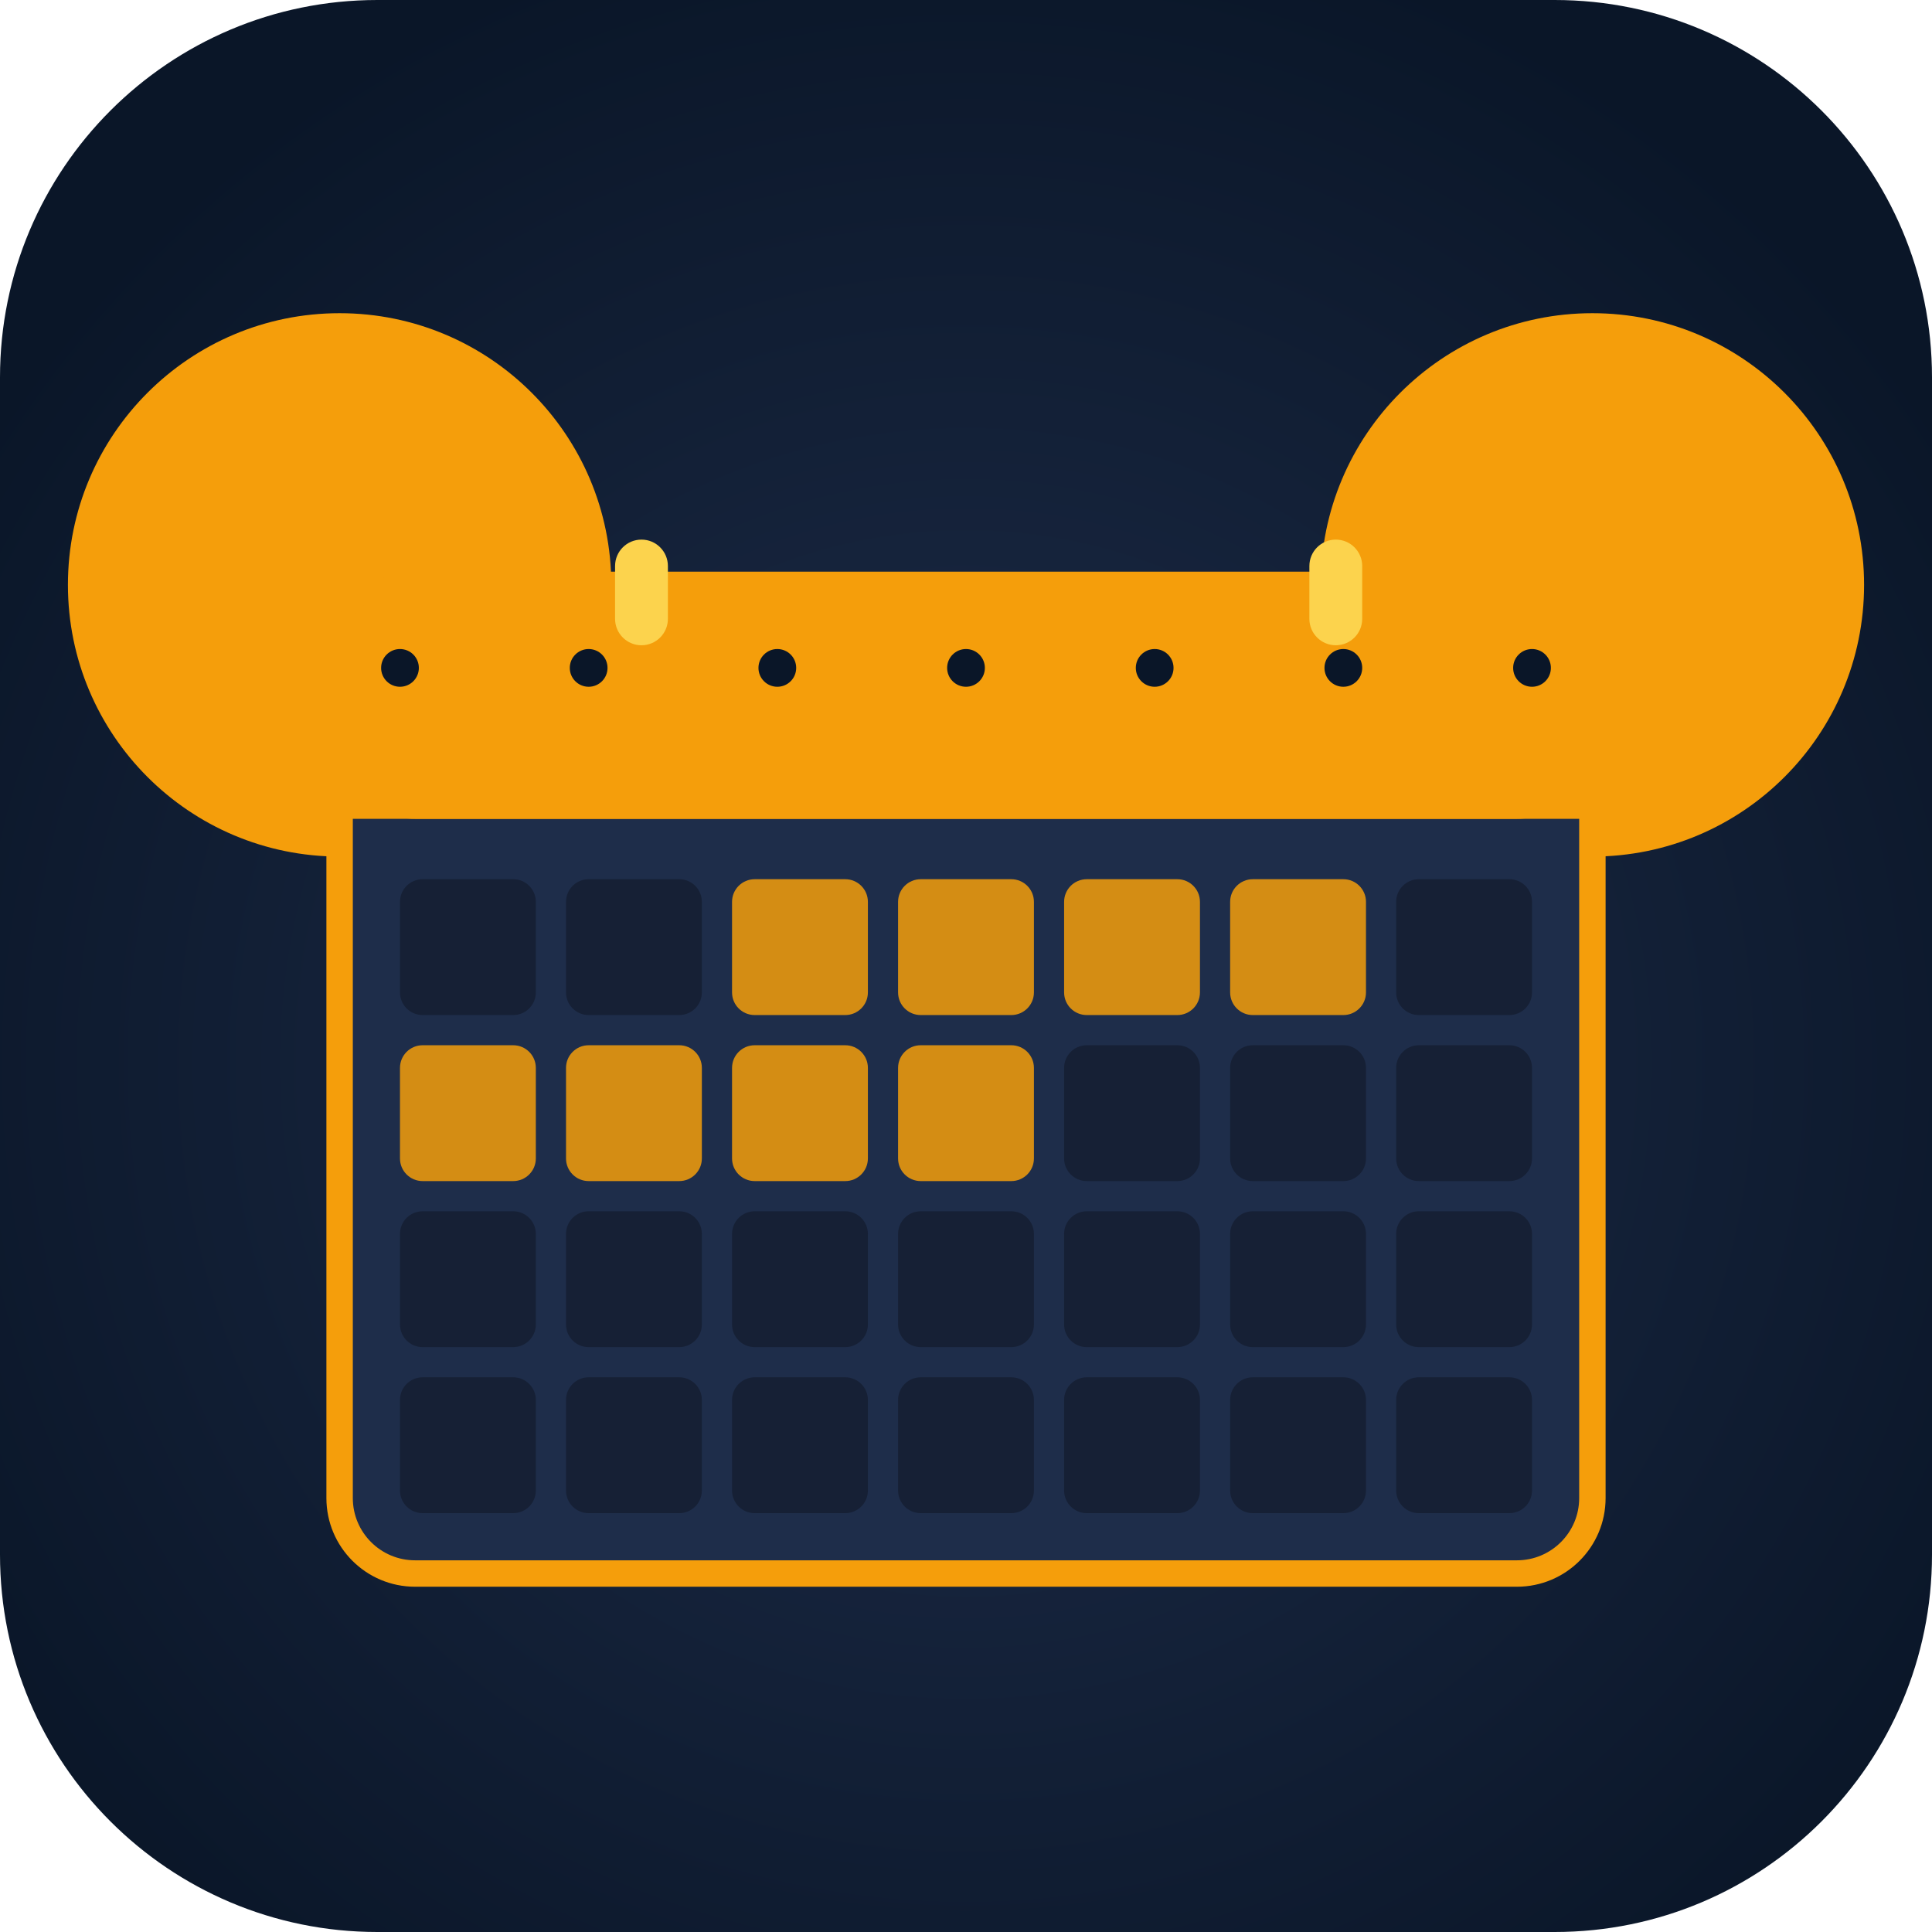
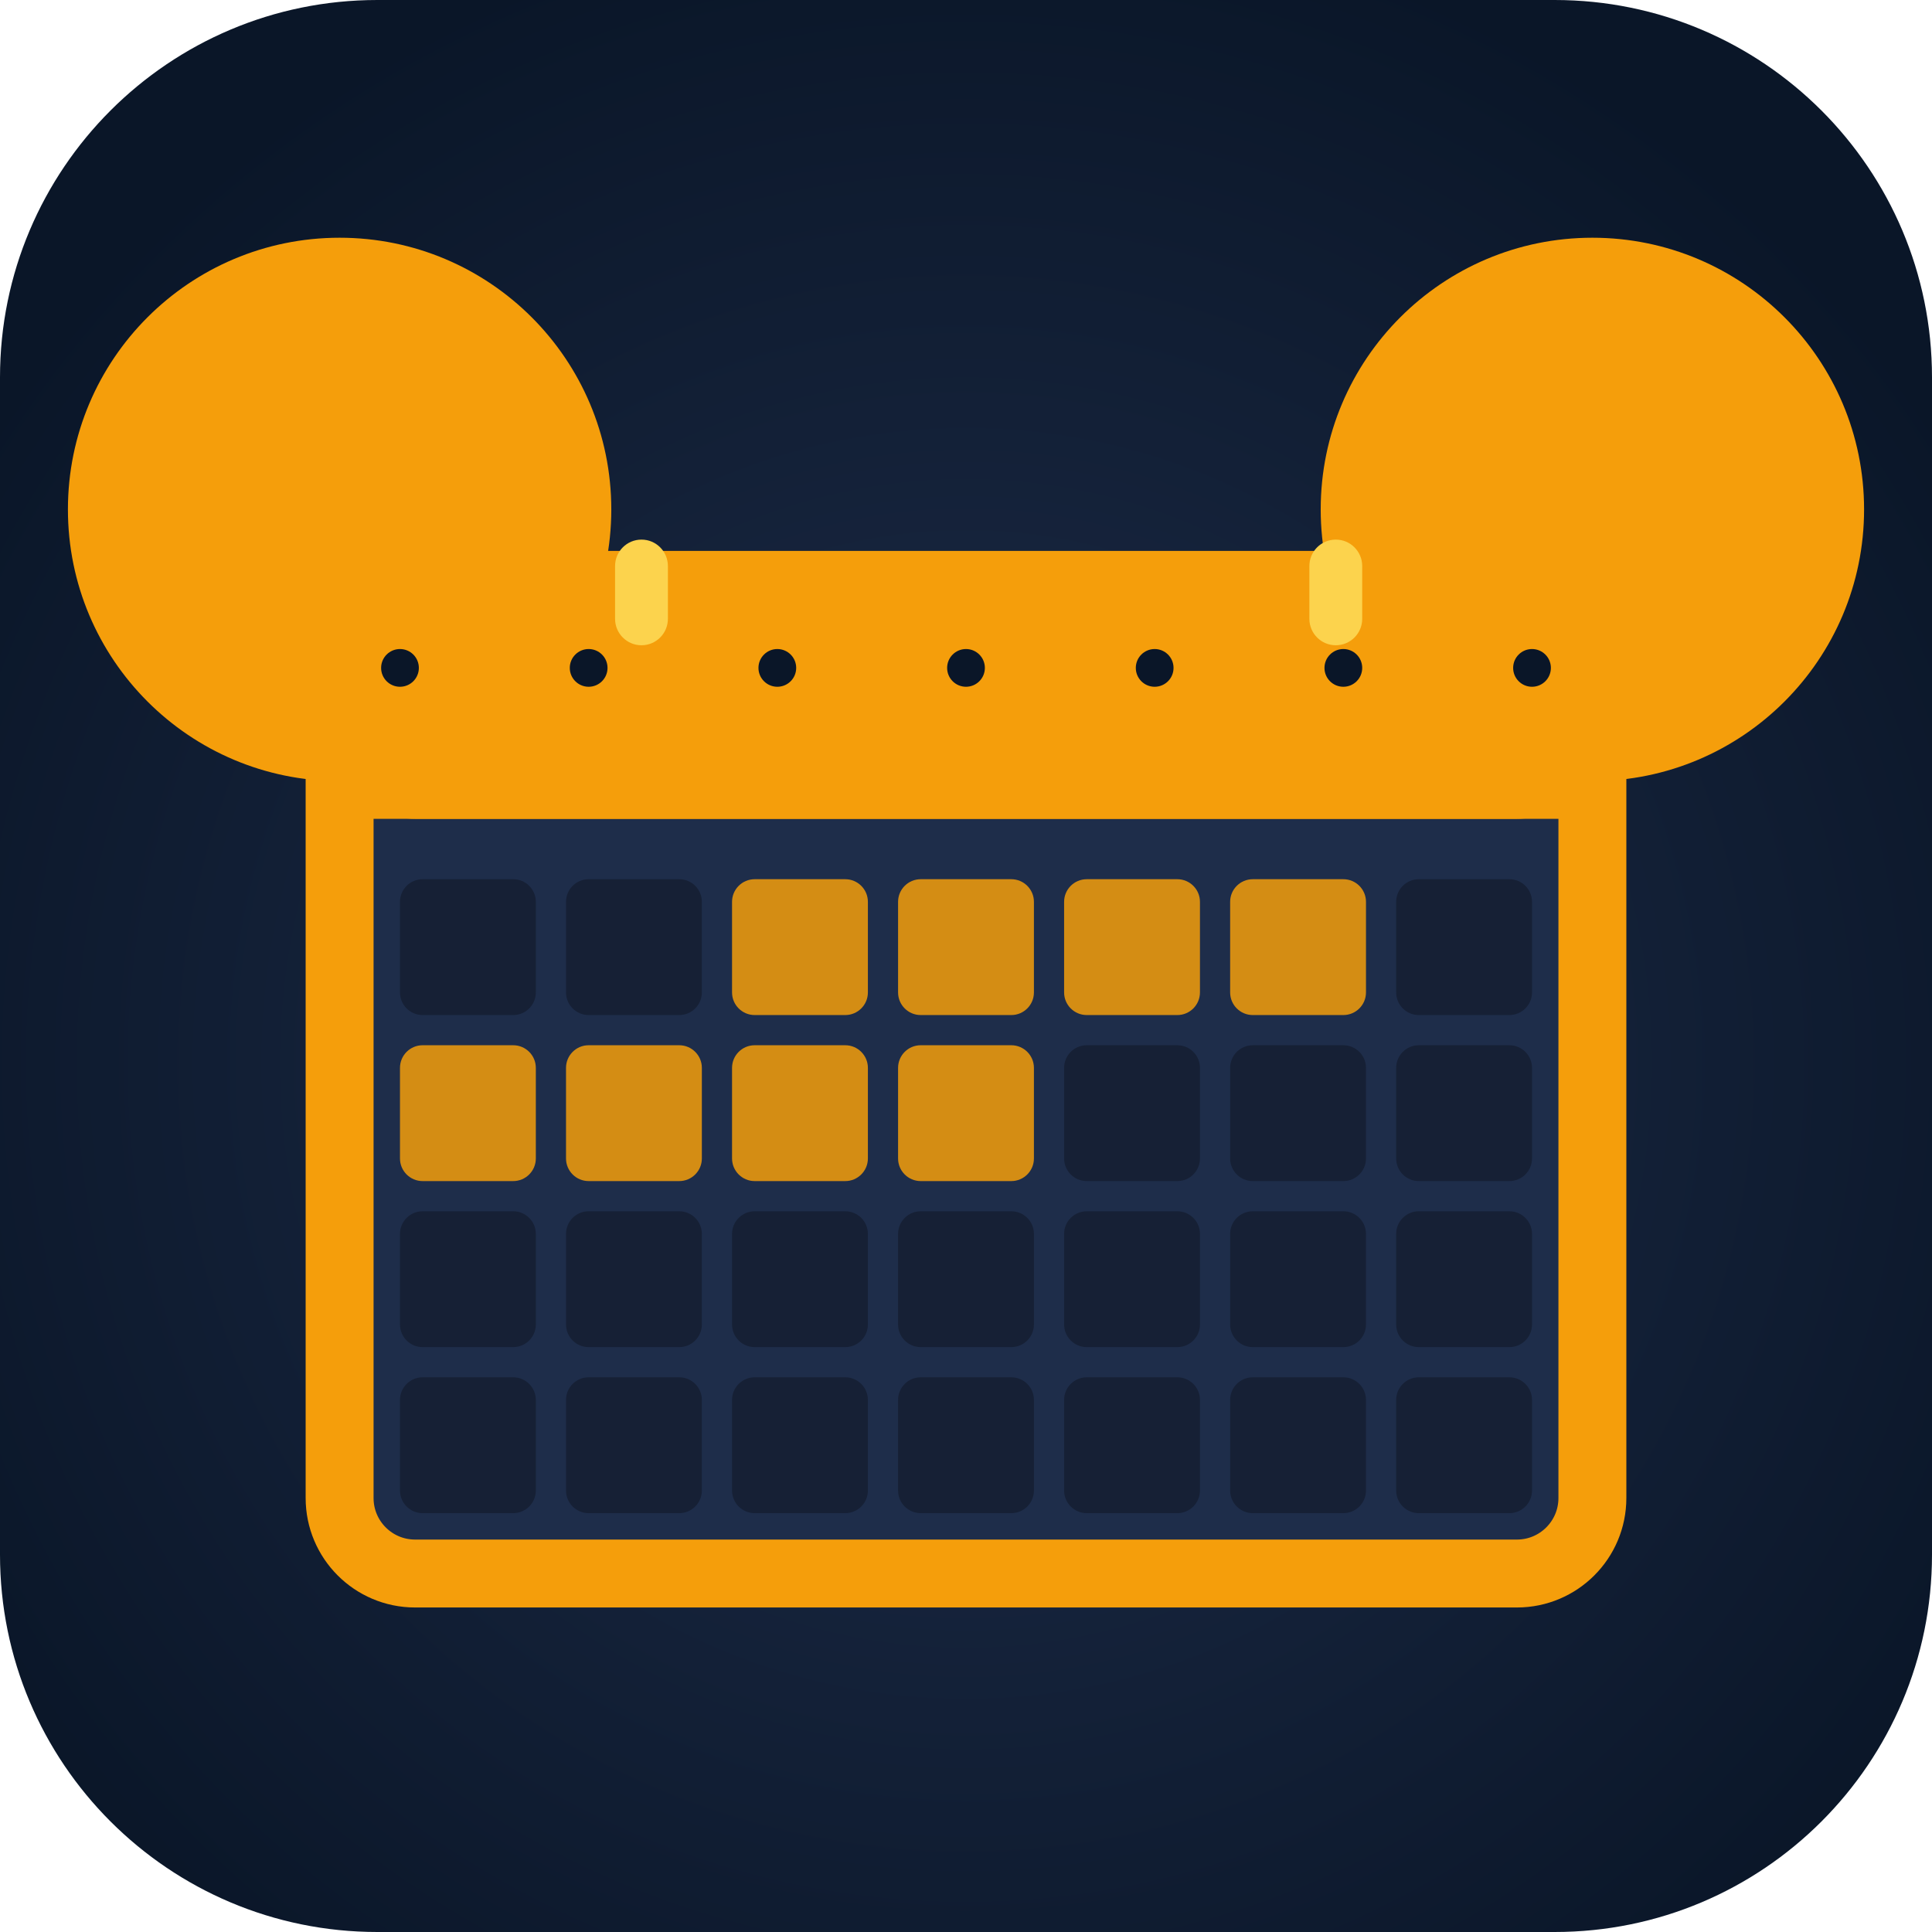
<svg xmlns="http://www.w3.org/2000/svg" viewBox="0 0 512 512" width="40" height="40">
  <defs>
    <radialGradient id="bg" cx="50%" cy="55%" r="60%">
      <stop offset="0%" stop-color="#1e2d4a" />
      <stop offset="100%" stop-color="#0a1628" />
    </radialGradient>
  </defs>
  <rect width="512" height="512" rx="100" ry="100" fill="url(#bg)" />
-   <circle cx="90" cy="155" r="72" fill="#f59e0b" />
-   <circle cx="422" cy="155" r="72" fill="#f59e0b" />
-   <rect x="90" y="155" width="332" height="262" rx="20" ry="20" fill="#1e2d4a" stroke="#f59e0b" stroke-width="7" />
+   <circle cx="90" cy="135" r="72" fill="#f59e0b" />
+   <circle cx="422" cy="135" r="72" fill="#f59e0b" />
+   <rect x="90" y="155" width="332" height="262" rx="20" ry="20" fill="#1e2d4a" stroke="#f59e0b" stroke-width="18" />
  <rect x="90" y="155" width="332" height="62" rx="20" ry="20" fill="#f59e0b" />
  <rect x="90" y="197" width="332" height="20" fill="#f59e0b" />
  <rect x="163" y="143" width="14" height="28" rx="7" fill="#fcd34d" />
  <rect x="347" y="143" width="14" height="28" rx="7" fill="#fcd34d" />
  <circle cx="106" cy="177" r="5" fill="#0a1628" />
  <circle cx="156" cy="177" r="5" fill="#0a1628" />
  <circle cx="206" cy="177" r="5" fill="#0a1628" />
  <circle cx="256" cy="177" r="5" fill="#0a1628" />
  <circle cx="306" cy="177" r="5" fill="#0a1628" />
  <circle cx="356" cy="177" r="5" fill="#0a1628" />
  <circle cx="406" cy="177" r="5" fill="#0a1628" />
  <rect x="106" y="233" width="36" height="36" rx="6" fill="#162035" />
  <rect x="150" y="233" width="36" height="36" rx="6" fill="#162035" />
  <rect x="194" y="233" width="36" height="36" rx="6" fill="#f59e0b" opacity="0.85" />
  <rect x="238" y="233" width="36" height="36" rx="6" fill="#f59e0b" opacity="0.85" />
  <rect x="282" y="233" width="36" height="36" rx="6" fill="#f59e0b" opacity="0.85" />
  <rect x="326" y="233" width="36" height="36" rx="6" fill="#f59e0b" opacity="0.85" />
  <rect x="370" y="233" width="36" height="36" rx="6" fill="#162035" />
  <rect x="106" y="277" width="36" height="36" rx="6" fill="#f59e0b" opacity="0.85" />
  <rect x="150" y="277" width="36" height="36" rx="6" fill="#f59e0b" opacity="0.85" />
  <rect x="194" y="277" width="36" height="36" rx="6" fill="#f59e0b" opacity="0.85" />
  <rect x="238" y="277" width="36" height="36" rx="6" fill="#f59e0b" opacity="0.85" />
  <rect x="282" y="277" width="36" height="36" rx="6" fill="#162035" />
  <rect x="326" y="277" width="36" height="36" rx="6" fill="#162035" />
  <rect x="370" y="277" width="36" height="36" rx="6" fill="#162035" />
  <rect x="106" y="321" width="36" height="36" rx="6" fill="#162035" />
  <rect x="150" y="321" width="36" height="36" rx="6" fill="#162035" />
  <rect x="194" y="321" width="36" height="36" rx="6" fill="#162035" />
  <rect x="238" y="321" width="36" height="36" rx="6" fill="#162035" />
  <rect x="282" y="321" width="36" height="36" rx="6" fill="#162035" />
  <rect x="326" y="321" width="36" height="36" rx="6" fill="#162035" />
  <rect x="370" y="321" width="36" height="36" rx="6" fill="#162035" />
  <rect x="106" y="365" width="36" height="36" rx="6" fill="#162035" />
  <rect x="150" y="365" width="36" height="36" rx="6" fill="#162035" />
  <rect x="194" y="365" width="36" height="36" rx="6" fill="#162035" />
  <rect x="238" y="365" width="36" height="36" rx="6" fill="#162035" />
  <rect x="282" y="365" width="36" height="36" rx="6" fill="#162035" />
  <rect x="326" y="365" width="36" height="36" rx="6" fill="#162035" />
  <rect x="370" y="365" width="36" height="36" rx="6" fill="#162035" />
</svg>
